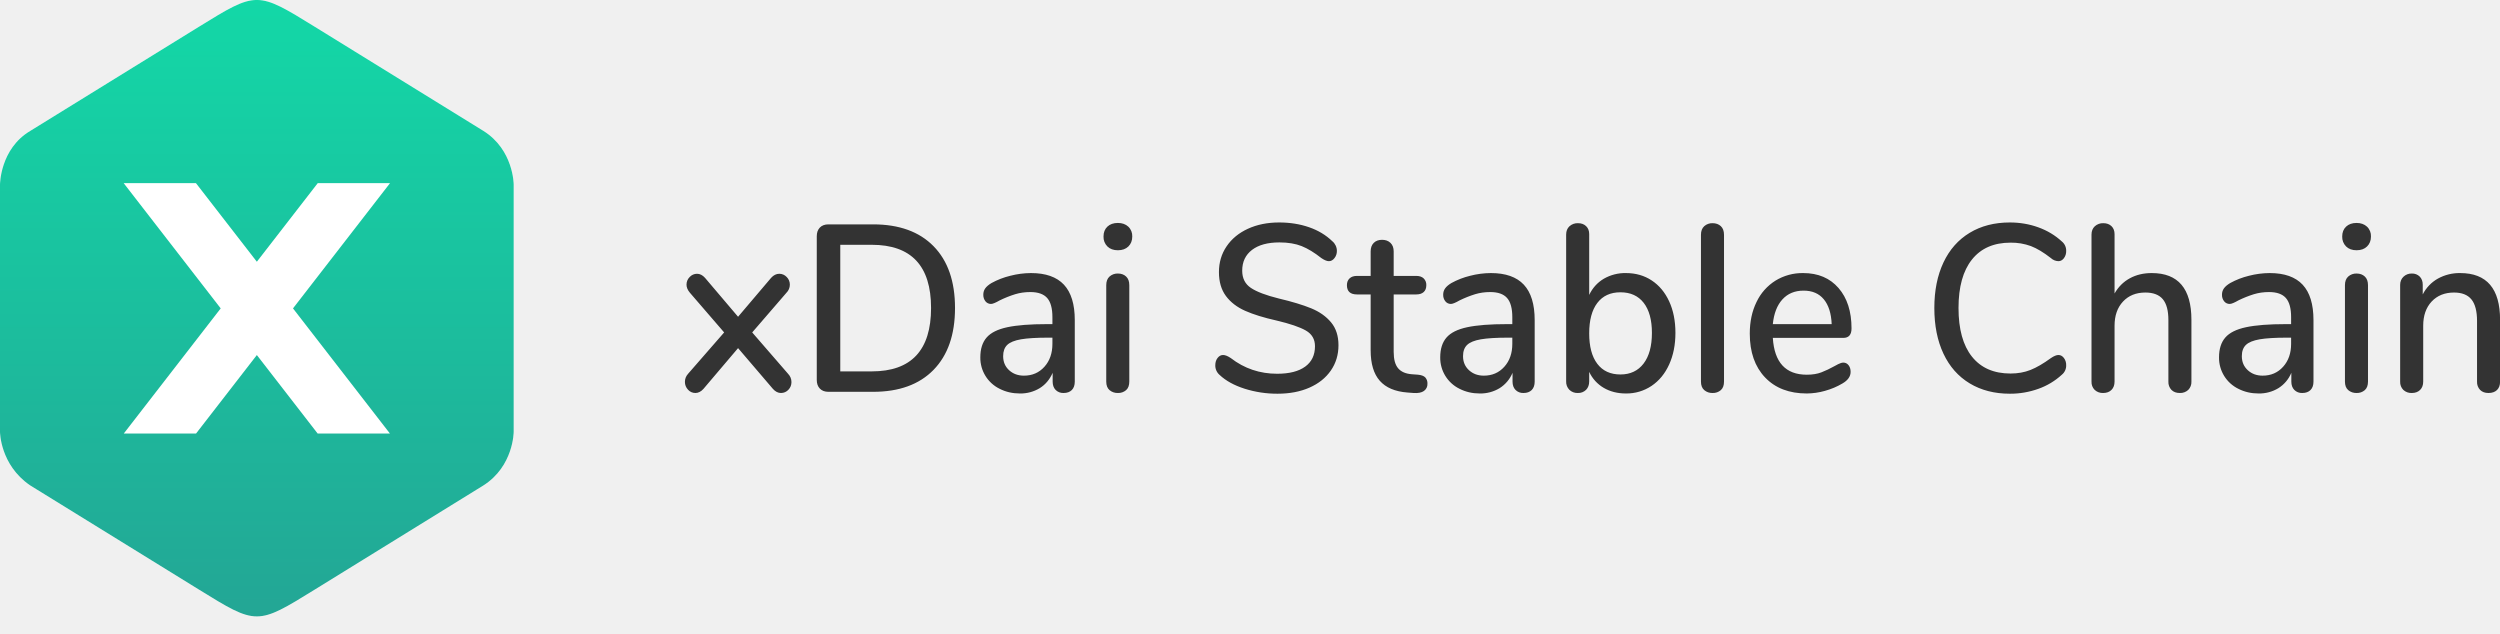
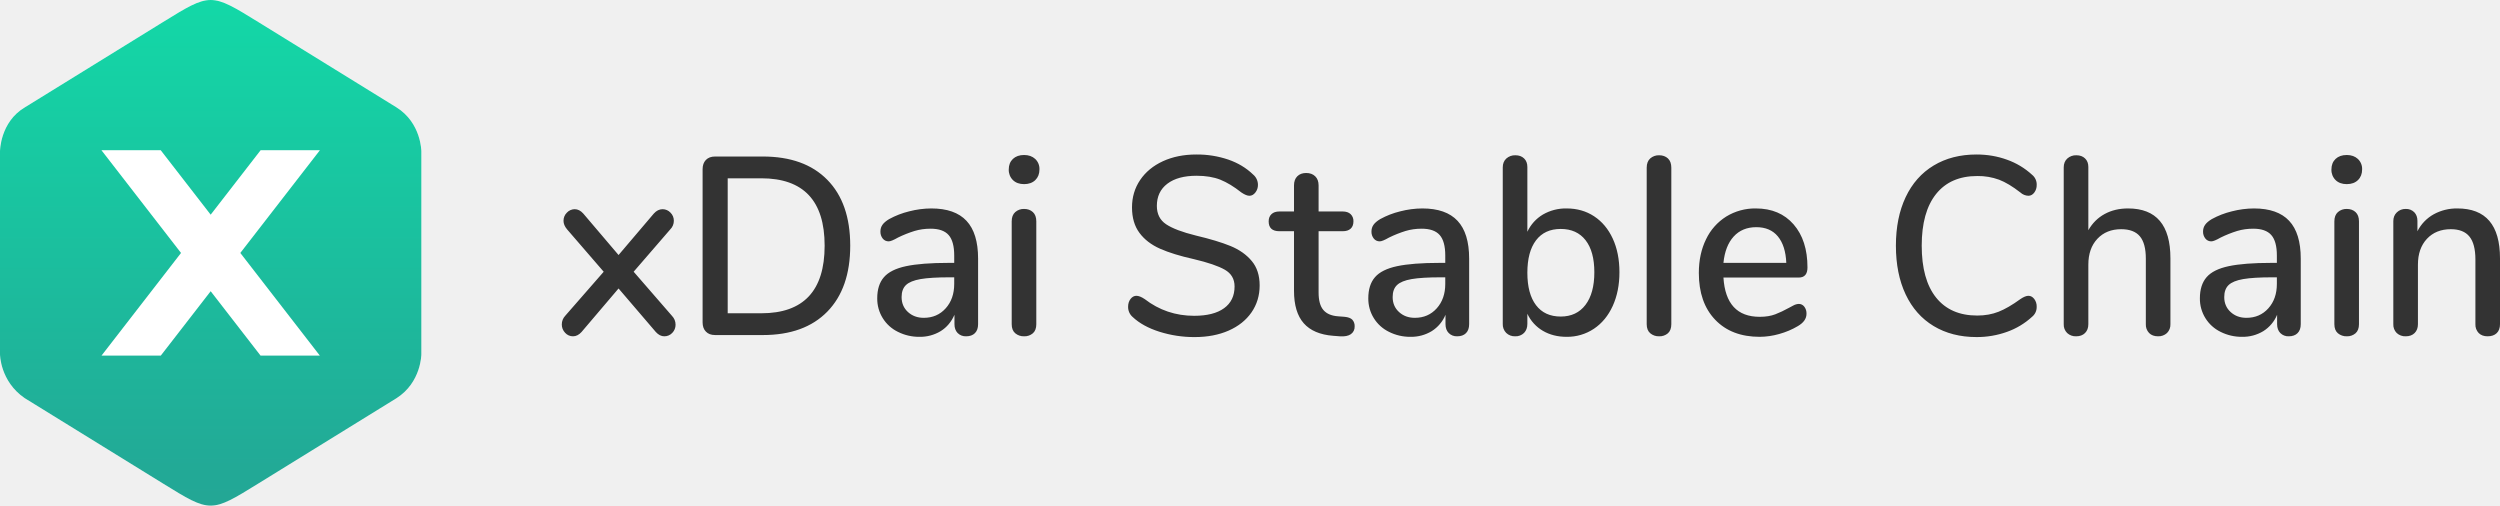
- <svg xmlns="http://www.w3.org/2000/svg" width="146" height="37">
+ <svg xmlns="http://www.w3.org/2000/svg" width="178" height="36">
  <defs>
-     <linearGradient id="a" x1="0%" x2="0%" y1="0%" y2="100%">
-       <stop offset="0%" stop-color="#13D8A7" />
-       <stop offset="100%" stop-color="#23A695" />
+     <linearGradient x1="0%" y1="0%" x2="0%" y2="100%" id="a">
+       <stop stop-color="#13D8A7" offset="0%" />
+       <stop stop-color="#23A695" offset="100%" />
    </linearGradient>
  </defs>
-   <path fill="#FFF" fill-rule="evenodd" d="M11.61 34.427c-3.062-1.89-8.985-5.546-9.856-6.085C0 27.139 0 25.219 0 25.219V10.78s0-2.089 1.77-3.137l9.84-6.076C15-.525 15-.525 18.396 1.571l9.825 6.067c1.779 1.106 1.778 3.138 1.778 3.138V25.22s.001 2.011-1.778 3.136l-9.828 6.069C15 36.522 15 36.522 11.61 34.427z" />
-   <path fill="url(#a)" d="M11.61 34.427c-3.062-1.89-8.985-5.546-9.856-6.085C0 27.139 0 25.219 0 25.219V10.78s0-2.089 1.77-3.137l9.84-6.076C15-.525 15-.525 18.396 1.571l9.825 6.067c1.779 1.106 1.778 3.138 1.778 3.138V25.22s.001 2.011-1.778 3.136l-9.828 6.069C15 36.522 15 36.522 11.61 34.427z" />
-   <path fill="#FFF" fill-rule="evenodd" d="M22.777 10.696l-5.666 7.314 5.662 7.31h-4.221L15 20.735l-3.552 4.585H7.227l5.662-7.31-5.666-7.314h4.221L15 15.285l3.556-4.589h4.221z" />
-   <path fill="#333" fill-rule="evenodd" d="M145.824 22.778c-.12.115-.286.173-.499.173-.205 0-.367-.06-.487-.18a.66.66 0 0 1-.179-.486v-3.537c0-.573-.109-.994-.327-1.262-.218-.268-.557-.402-1.019-.402-.542 0-.977.176-1.306.527-.328.352-.492.823-.492 1.415v3.259c0 .204-.06.366-.18.486s-.282.18-.487.18a.682.682 0 0 1-.493-.18.645.645 0 0 1-.186-.486V16.64c0-.194.064-.354.193-.478a.67.67 0 0 1 .486-.188.62.62 0 0 1 .467.181c.115.12.173.277.173.471v.569a2.2 2.2 0 0 1 .892-.929 2.609 2.609 0 0 1 1.293-.319c1.554 0 2.331.91 2.331 2.732v3.606c0 .213-.06.377-.18.493zm-8.2-8.163c-.257 0-.461-.074-.612-.222a.779.779 0 0 1-.227-.582c0-.241.076-.433.227-.576.151-.143.355-.215.612-.215.249 0 .451.072.607.215a.746.746 0 0 1 .233.576c0 .24-.076.434-.227.582-.151.148-.355.222-.613.222zm-3.17 8.336a.615.615 0 0 1-.466-.18c-.116-.12-.174-.282-.174-.486v-.513a1.926 1.926 0 0 1-.752.895 2.156 2.156 0 0 1-1.166.312c-.426 0-.817-.091-1.172-.271a2.015 2.015 0 0 1-1.133-1.838c0-.49.122-.876.367-1.158.244-.282.648-.483 1.212-.603s1.339-.18 2.325-.18h.306v-.403c0-.517-.102-.892-.306-1.123-.205-.231-.533-.347-.986-.347-.311 0-.604.042-.88.125a6.313 6.313 0 0 0-.905.361c-.24.138-.409.208-.507.208a.403.403 0 0 1-.326-.153.585.585 0 0 1-.127-.388c0-.139.038-.261.114-.368.075-.106.197-.21.366-.312a4.464 4.464 0 0 1 1.092-.423 4.927 4.927 0 0 1 1.213-.159c.861 0 1.503.226 1.925.679.422.453.633 1.142.633 2.067v3.592c0 .213-.058.377-.174.493-.115.115-.275.173-.479.173zm-.653-3.232h-.24c-.693 0-1.225.033-1.598.097-.373.065-.64.174-.8.326-.16.153-.24.373-.24.659 0 .333.116.606.347.818.231.213.519.319.866.319.488 0 .888-.173 1.199-.52.311-.346.466-.792.466-1.338v-.361zm-6.501 3.232c-.205 0-.367-.06-.486-.18a.657.657 0 0 1-.18-.486v-3.592c0-.555-.109-.962-.327-1.221-.217-.258-.557-.388-1.019-.388-.542 0-.977.176-1.305.527-.329.352-.493.823-.493 1.415v3.259c0 .204-.06.366-.18.486s-.282.18-.487.18a.678.678 0 0 1-.492-.18.642.642 0 0 1-.187-.486V13.7c0-.204.064-.365.193-.486a.704.704 0 0 1 .5-.18c.195 0 .353.058.473.173.12.116.18.271.18.465v3.467c.222-.388.519-.684.892-.887.373-.204.8-.305 1.279-.305 1.546 0 2.318.91 2.318 2.732v3.606a.645.645 0 0 1-.186.486.682.682 0 0 1-.493.18zm-9.885-1.137c.426 0 .815-.07 1.165-.209.351-.138.749-.369 1.193-.693.177-.12.324-.18.439-.18.125 0 .231.058.32.173a.674.674 0 0 1 .133.423.682.682 0 0 1-.253.555 3.996 3.996 0 0 1-1.372.825 4.846 4.846 0 0 1-1.665.285c-.897 0-1.679-.202-2.345-.604-.666-.402-1.177-.98-1.532-1.734-.355-.753-.533-1.643-.533-2.669 0-1.018.178-1.903.533-2.657.355-.753.866-1.331 1.532-1.733.666-.403 1.448-.604 2.345-.604.586 0 1.141.095 1.665.285.524.189.981.464 1.372.825a.682.682 0 0 1 .253.555.674.674 0 0 1-.133.423c-.089.115-.195.173-.32.173a.675.675 0 0 1-.439-.18c-.427-.333-.815-.566-1.166-.701a3.322 3.322 0 0 0-1.192-.201c-.977 0-1.728.329-2.252.985-.524.657-.786 1.6-.786 2.83 0 1.239.262 2.186.786 2.843.524.656 1.275.985 2.252.985zm-9.765-2.081h-4.117c.089 1.433.75 2.15 1.985 2.15.328 0 .613-.046.853-.139.239-.092.493-.212.759-.36.027-.019.1-.058.22-.118.12-.06.22-.09.3-.09.124 0 .226.05.306.152.08.102.12.231.12.388 0 .269-.16.495-.48.68-.311.185-.65.328-1.019.43a3.974 3.974 0 0 1-1.059.153c-1.03 0-1.843-.312-2.438-.937-.595-.624-.893-1.477-.893-2.559 0-.693.131-1.308.393-1.844a2.971 2.971 0 0 1 1.106-1.249 3.006 3.006 0 0 1 1.619-.443c.87 0 1.559.291 2.065.873.506.583.759 1.369.759 2.358 0 .37-.16.555-.479.555zm-1.14-2.254c-.279-.337-.672-.506-1.179-.506-.515 0-.928.171-1.239.513-.311.342-.497.823-.559 1.443h3.437c-.026-.629-.18-1.112-.46-1.45zm-6.494 5.472a.715.715 0 0 1-.486-.167c-.129-.11-.194-.277-.194-.499v-8.571c0-.222.065-.391.194-.507a.7.7 0 0 1 .486-.173c.195 0 .355.058.48.173.124.116.186.285.186.507v8.571c0 .222-.062.389-.186.499a.696.696 0 0 1-.48.167zm-3.564-.416a2.619 2.619 0 0 1-1.498.444c-.489 0-.92-.109-1.293-.326a2.108 2.108 0 0 1-.852-.937v.555c0 .204-.06.368-.18.493a.646.646 0 0 1-.487.187.666.666 0 0 1-.492-.187.666.666 0 0 1-.187-.493V13.7c0-.204.064-.365.193-.486a.704.704 0 0 1 .5-.18c.195 0 .353.058.473.173.12.116.18.271.18.465v3.551c.195-.407.479-.722.852-.944a2.489 2.489 0 0 1 1.293-.332c.568 0 1.07.143 1.505.43.435.286.775.693 1.019 1.22.244.527.367 1.142.367 1.845 0 .693-.123 1.308-.367 1.845-.244.536-.586.952-1.026 1.248zm-.459-4.848c-.32-.411-.773-.617-1.359-.617s-1.037.208-1.352.624c-.316.416-.473 1.008-.473 1.776 0 .767.157 1.359.473 1.775.315.416.766.624 1.352.624.577 0 1.028-.213 1.352-.638.324-.425.486-1.022.486-1.789 0-.758-.16-1.343-.479-1.755zm-7.021 5.264a.615.615 0 0 1-.466-.18c-.116-.12-.174-.282-.174-.486v-.513a1.926 1.926 0 0 1-.752.895 2.156 2.156 0 0 1-1.166.312c-.426 0-.817-.091-1.172-.271a2.015 2.015 0 0 1-1.133-1.838c0-.49.122-.876.367-1.158.244-.282.648-.483 1.212-.603s1.339-.18 2.325-.18h.306v-.403c0-.517-.102-.892-.306-1.123-.205-.231-.533-.347-.986-.347-.311 0-.604.042-.879.125a6.276 6.276 0 0 0-.906.361c-.24.138-.409.208-.507.208a.403.403 0 0 1-.326-.153.585.585 0 0 1-.127-.388c0-.139.038-.261.114-.368.075-.106.197-.21.366-.312a4.464 4.464 0 0 1 1.092-.423 4.927 4.927 0 0 1 1.213-.159c.861 0 1.503.226 1.925.679.422.453.633 1.142.633 2.067v3.592c0 .213-.058.377-.173.493-.116.115-.276.173-.48.173zm-.653-3.232h-.24c-.692 0-1.225.033-1.598.097-.373.065-.64.174-.8.326-.16.153-.24.373-.24.659 0 .333.116.606.347.818.231.213.519.319.866.319.488 0 .888-.173 1.199-.52.311-.346.466-.792.466-1.338v-.361zm-6.668 1.789c.173.204.438.319.793.347l.373.028c.195.019.335.072.42.159a.512.512 0 0 1 .126.368.486.486 0 0 1-.206.423c-.138.097-.34.136-.606.118l-.36-.028c-.72-.055-1.257-.284-1.612-.686-.356-.403-.533-.997-.533-1.783v-3.259h-.799c-.391 0-.587-.18-.587-.541 0-.166.051-.298.154-.395.102-.097.246-.146.433-.146h.799v-1.429c0-.212.06-.379.18-.499s.282-.18.486-.18c.204 0 .368.06.493.18.124.12.186.287.186.499v1.429h1.319c.187 0 .331.049.433.146a.52.52 0 0 1 .154.395c0 .176-.052.31-.154.402-.102.093-.246.139-.433.139h-1.319v3.356c0 .435.087.754.26.957zm-6.974-4.077c.781.185 1.414.377 1.898.575.484.199.871.472 1.159.819.289.346.433.793.433 1.338 0 .555-.149 1.047-.446 1.477-.298.43-.715.763-1.252.999-.538.236-1.157.354-1.859.354a6.297 6.297 0 0 1-1.925-.292c-.608-.194-1.095-.462-1.459-.804a.722.722 0 0 1-.253-.569c0-.166.044-.307.133-.423.089-.115.196-.173.32-.173s.275.06.453.18c.79.61 1.692.915 2.705.915.71 0 1.256-.138 1.638-.416.382-.277.573-.674.573-1.192 0-.407-.178-.712-.533-.916-.355-.203-.924-.397-1.705-.582-.746-.167-1.359-.356-1.839-.569-.479-.213-.855-.502-1.125-.867-.271-.365-.407-.83-.407-1.394s.149-1.066.447-1.505c.297-.439.712-.781 1.245-1.026.533-.245 1.141-.368 1.825-.368.631 0 1.213.093 1.746.278.533.185.986.457 1.359.818a.735.735 0 0 1 .266.569.661.661 0 0 1-.14.416c-.093.12-.202.18-.326.18-.116 0-.262-.06-.44-.18-.409-.324-.793-.557-1.152-.701-.36-.143-.793-.215-1.299-.215-.684 0-1.217.146-1.599.437-.382.292-.573.696-.573 1.214 0 .444.169.779.506 1.005.338.227.88.433 1.626.618zm-9.392-2.816c-.258 0-.462-.074-.613-.222a.779.779 0 0 1-.227-.582c0-.241.076-.433.227-.576.151-.143.355-.215.613-.215.248 0 .45.072.606.215a.746.746 0 0 1 .233.576c0 .24-.076.434-.226.582-.152.148-.356.222-.613.222zm-3.171 8.336a.616.616 0 0 1-.466-.18c-.116-.12-.173-.282-.173-.486v-.513c-.169.388-.42.687-.753.895a2.156 2.156 0 0 1-1.166.312c-.426 0-.817-.091-1.172-.271a2.015 2.015 0 0 1-1.133-1.838c0-.49.122-.876.367-1.158.244-.282.648-.483 1.212-.603s1.339-.18 2.325-.18h.306v-.403c0-.517-.102-.892-.306-1.123-.205-.231-.533-.347-.986-.347-.311 0-.604.042-.879.125a6.276 6.276 0 0 0-.906.361c-.24.138-.409.208-.506.208a.404.404 0 0 1-.327-.153.59.59 0 0 1-.126-.388c0-.139.037-.261.113-.368.075-.106.197-.21.366-.312a4.456 4.456 0 0 1 1.093-.423 4.913 4.913 0 0 1 1.212-.159c.861 0 1.503.226 1.925.679.422.453.633 1.142.633 2.067v3.592c0 .213-.058.377-.173.493-.116.115-.276.173-.48.173zm-.653-3.232h-.24c-.692 0-1.225.033-1.598.097-.373.065-.64.174-.8.326-.159.153-.239.373-.239.659 0 .333.115.606.346.818.231.213.52.319.866.319.488 0 .888-.173 1.199-.52.311-.346.466-.792.466-1.338v-.361zM50.99 22.882h-2.611c-.213 0-.38-.063-.5-.188-.12-.124-.18-.293-.18-.506v-8.391c0-.213.06-.382.18-.507.12-.124.287-.187.5-.187h2.611c1.519 0 2.696.426 3.53 1.276.835.851 1.253 2.053 1.253 3.607 0 1.553-.418 2.757-1.253 3.613-.834.855-2.011 1.283-3.53 1.283zm-.08-8.586h-1.838v7.393h1.838c2.309 0 3.464-1.235 3.464-3.703 0-2.46-1.155-3.69-3.464-3.69zm-4.689 8.017c0 .176-.06.326-.18.451a.583.583 0 0 1-.433.187c-.169 0-.325-.079-.466-.236l-2.039-2.385-2.025 2.385c-.142.157-.298.236-.466.236a.57.57 0 0 1-.433-.194.652.652 0 0 1-.18-.458c0-.176.062-.333.187-.472l2.104-2.413-1.998-2.316c-.133-.157-.2-.314-.2-.472 0-.175.062-.326.187-.451a.587.587 0 0 1 .426-.187c.169 0 .324.079.466.236l1.932 2.275 1.932-2.275c.142-.157.302-.236.48-.236a.59.59 0 0 1 .426.187.618.618 0 0 1 .186.451.664.664 0 0 1-.199.472l-1.999 2.316 2.092 2.413c.133.139.2.301.2.486zm19.064-6.339c.195 0 .355.058.479.174.125.115.187.284.187.506v5.631c0 .222-.062.389-.187.499a.692.692 0 0 1-.479.167.72.72 0 0 1-.487-.167c-.128-.11-.193-.277-.193-.499v-5.631c0-.222.065-.391.193-.506a.7.7 0 0 1 .487-.174zm72.339 0c.196 0 .356.058.48.174.124.115.187.284.187.506v5.631c0 .222-.063.389-.187.499a.693.693 0 0 1-.48.167.719.719 0 0 1-.486-.167c-.129-.11-.193-.277-.193-.499v-5.631c0-.222.064-.391.193-.506a.7.7 0 0 1 .486-.174z" />
+   <g fill="none" fill-rule="evenodd">
+     <path d="M11.61 34.427c-3.062-1.89-8.985-5.546-9.856-6.085C0 27.139 0 25.219 0 25.219V10.78s0-2.089 1.77-3.137l9.84-6.076C15-.525 15-.525 18.396 1.571l9.825 6.067c1.779 1.106 1.778 3.138 1.778 3.138V25.22s.001 2.011-1.778 3.136l-9.828 6.069C15 36.522 15 36.522 11.61 34.427z" fill="#FFF" />
+     <path d="M11.61 35.429c-3.062-1.89-8.985-5.546-9.856-6.085C0 28.14 0 26.22 0 26.22V11.78s0-2.088 1.77-3.136l9.84-6.076C15 .477 15 .477 18.396 2.573l9.825 6.067c1.779 1.106 1.778 3.138 1.778 3.138v14.444s.001 2.01-1.778 3.136l-9.828 6.069C15 37.524 15 37.524 11.61 35.429z" fill="url(#a)" fill-rule="nonzero" transform="translate(0 -1)" />
+     <path fill="#FFF" d="M22.777 10.696l-5.666 7.314 5.662 7.31h-4.221L15 20.735l-3.552 4.585H7.227l5.662-7.31-5.666-7.314h4.221L15 15.285l3.556-4.589z" />
+     <path d="M177.766 23.72c-.157.15-.373.225-.65.225-.267 0-.478-.078-.634-.234a.857.857 0 0 1-.233-.631v-4.598c0-.745-.142-1.292-.426-1.64-.283-.349-.725-.523-1.326-.523-.706 0-1.272.229-1.7.685-.427.458-.64 1.07-.64 1.84v4.236c0 .265-.079.475-.235.631-.156.156-.367.234-.634.234a.889.889 0 0 1-.642-.234.838.838 0 0 1-.242-.631v-7.338c0-.252.083-.46.251-.621a.873.873 0 0 1 .633-.245.808.808 0 0 1 .608.235c.15.156.225.36.225.613v.74c.258-.51.662-.93 1.161-1.208a3.4 3.4 0 0 1 1.683-.415c2.023 0 3.035 1.183 3.035 3.551v4.688c0 .276-.078.49-.234.64zM167.09 13.11c-.335 0-.6-.097-.797-.289-.2-.2-.307-.474-.296-.756 0-.314.1-.563.296-.75.197-.185.462-.279.797-.279.324 0 .587.094.79.28a.969.969 0 0 1 .303.749c0 .312-.099.564-.295.756-.197.192-.462.289-.798.289zm-4.127 10.835a.801.801 0 0 1-.607-.234c-.15-.156-.226-.366-.226-.631v-.667c-.198.48-.54.886-.98 1.163a2.81 2.81 0 0 1-1.517.406 3.331 3.331 0 0 1-1.526-.353 2.619 2.619 0 0 1-1.475-2.389c0-.637.159-1.138.478-1.505.318-.367.844-.628 1.578-.784.734-.156 1.743-.234 3.026-.234h.399v-.524c0-.672-.133-1.16-.399-1.46-.266-.3-.693-.45-1.283-.45-.405 0-.786.054-1.146.162a8.226 8.226 0 0 0-1.178.47c-.312.179-.532.27-.66.27a.525.525 0 0 1-.424-.2.76.76 0 0 1-.166-.503c0-.181.05-.34.149-.479.097-.138.256-.273.476-.405.448-.245.926-.43 1.422-.55a6.423 6.423 0 0 1 1.579-.207c1.12 0 1.957.294 2.506.883.55.589.824 1.484.824 2.687v4.669c0 .276-.075.49-.227.64-.15.15-.358.225-.623.225zm-.85-4.2h-.313c-.902 0-1.594.042-2.08.125-.486.085-.833.226-1.041.424-.209.199-.313.485-.313.857 0 .432.151.787.452 1.063.3.277.676.415 1.127.415.636 0 1.156-.225 1.561-.676.405-.45.607-1.03.607-1.74v-.469zm-8.463 4.2c-.267 0-.478-.078-.633-.234a.853.853 0 0 1-.234-.631v-4.67c0-.72-.142-1.25-.426-1.587-.283-.335-.725-.504-1.327-.504-.705 0-1.271.229-1.698.685-.429.458-.642 1.07-.642 1.84v4.236c0 .265-.078.475-.235.631-.156.156-.367.234-.634.234a.883.883 0 0 1-.64-.234.834.834 0 0 1-.244-.631V11.92c0-.265.084-.474.252-.631a.917.917 0 0 1 .65-.234c.254 0 .46.075.616.224.157.151.235.353.235.605v4.507c.289-.505.675-.89 1.16-1.153.487-.266 1.042-.397 1.666-.397 2.013 0 3.018 1.183 3.018 3.551v4.688a.838.838 0 0 1-.243.631.889.889 0 0 1-.641.234zm-12.869-1.478c.555 0 1.061-.09 1.517-.271.457-.18.975-.48 1.553-.901.23-.156.422-.234.571-.234.163 0 .301.075.417.225.118.158.18.352.173.55a.886.886 0 0 1-.33.721 5.204 5.204 0 0 1-1.785 1.072 6.317 6.317 0 0 1-2.168.37c-1.168 0-2.186-.262-3.053-.784-.867-.523-1.532-1.274-1.994-2.254-.462-.979-.694-2.136-.694-3.47 0-1.323.232-2.473.694-3.453.462-.979 1.127-1.73 1.994-2.253.867-.524 1.885-.785 3.053-.785.763 0 1.485.123 2.168.37a5.204 5.204 0 0 1 1.786 1.073c.217.175.34.442.33.721a.875.875 0 0 1-.174.55c-.116.15-.254.225-.417.225a.88.88 0 0 1-.571-.234c-.556-.433-1.061-.736-1.518-.911a4.33 4.33 0 0 0-1.552-.261c-1.272 0-2.25.427-2.932 1.28-.682.854-1.023 2.08-1.023 3.679 0 1.61.341 2.841 1.023 3.695.683.853 1.66 1.28 2.932 1.28zm-12.712-2.705h-5.36c.116 1.863.977 2.795 2.584 2.795.427 0 .798-.06 1.11-.18.312-.12.643-.276.989-.469a3.14 3.14 0 0 1 .286-.153.922.922 0 0 1 .39-.117c.162 0 .295.065.4.198a.79.79 0 0 1 .155.504c0 .35-.208.643-.624.884-.405.24-.847.426-1.327.559a5.18 5.18 0 0 1-1.379.199c-1.34 0-2.399-.406-3.174-1.218-.774-.811-1.162-1.92-1.162-3.327 0-.9.17-1.7.512-2.397a3.864 3.864 0 0 1 1.44-1.623 3.918 3.918 0 0 1 2.107-.576c1.133 0 2.03.378 2.688 1.135.659.758.988 1.78.988 3.065 0 .48-.208.721-.623.721zm-1.484-2.93c-.363-.438-.875-.657-1.535-.657-.67 0-1.208.222-1.613.667-.405.444-.647 1.07-.728 1.875h4.475c-.034-.817-.235-1.445-.6-1.885zm-8.454 7.113a.932.932 0 0 1-.633-.217c-.168-.143-.253-.36-.253-.648V11.938c0-.288.085-.508.253-.659a.912.912 0 0 1 .633-.224c.254 0 .462.075.625.224.161.151.242.37.242.66v11.14c0 .29-.081.506-.242.65a.907.907 0 0 1-.625.216zm-4.64-.54a3.413 3.413 0 0 1-1.95.577c-.637 0-1.198-.142-1.683-.424a2.742 2.742 0 0 1-1.11-1.218v.721c0 .266-.078.479-.234.641a.842.842 0 0 1-.634.243.868.868 0 0 1-.64-.243.865.865 0 0 1-.244-.64V11.92c0-.265.083-.474.251-.631a.917.917 0 0 1 .651-.234c.254 0 .46.075.616.224.156.151.234.353.234.605V16.5a2.8 2.8 0 0 1 1.11-1.227 3.244 3.244 0 0 1 1.683-.432c.74 0 1.393.186 1.96.559.565.372 1.008.9 1.326 1.586.317.685.477 1.484.477 2.398 0 .9-.16 1.7-.477 2.398-.318.697-.763 1.238-1.336 1.623zm-.598-6.302c-.416-.534-1.006-.802-1.769-.802-.763 0-1.35.27-1.76.81-.411.542-.616 1.311-.616 2.31 0 .996.205 1.766.616 2.307.41.54.997.81 1.76.81.751 0 1.339-.276 1.76-.828.422-.553.633-1.329.633-2.326 0-.985-.208-1.746-.624-2.281zm-9.14 6.842a.801.801 0 0 1-.606-.234c-.151-.156-.227-.366-.227-.631v-.667c-.198.48-.54.886-.979 1.163a2.81 2.81 0 0 1-1.518.406 3.331 3.331 0 0 1-1.525-.353 2.619 2.619 0 0 1-1.475-2.389c0-.637.158-1.138.477-1.505.318-.367.844-.628 1.578-.784.734-.156 1.743-.234 3.027-.234h.398v-.524c0-.672-.133-1.16-.398-1.46-.267-.3-.694-.45-1.284-.45-.405 0-.786.054-1.144.162-.405.126-.8.283-1.18.47-.312.179-.532.27-.66.27a.525.525 0 0 1-.424-.2.76.76 0 0 1-.165-.503c0-.181.05-.34.148-.479.098-.138.257-.273.477-.405.447-.245.925-.43 1.421-.55a6.423 6.423 0 0 1 1.58-.207c1.12 0 1.956.294 2.505.883.55.589.824 1.484.824 2.687v4.669c0 .276-.075.49-.225.64-.15.15-.36.225-.625.225zm-.85-4.2h-.312c-.901 0-1.595.042-2.08.125-.486.085-.834.226-1.042.424-.208.199-.312.485-.312.857 0 .432.15.787.451 1.063.301.277.676.415 1.128.415.635 0 1.156-.225 1.56-.676.405-.45.607-1.03.607-1.74v-.469zm-8.68 2.325c.225.265.57.414 1.032.45l.486.037c.253.025.436.094.546.207a.665.665 0 0 1 .164.478.631.631 0 0 1-.268.55c-.18.126-.442.177-.789.153l-.468-.036c-.938-.072-1.637-.37-2.099-.892-.463-.524-.694-1.296-.694-2.317v-4.237h-1.04c-.509 0-.764-.234-.764-.703 0-.216.066-.387.2-.513.133-.126.32-.19.564-.19h1.04v-1.858c0-.275.078-.492.235-.648.156-.156.367-.234.632-.234.266 0 .48.078.642.234.161.156.242.373.242.648v1.858h1.717c.244 0 .431.064.564.19.137.135.21.321.2.513 0 .229-.067.403-.2.523s-.32.18-.564.18h-1.717v4.363c0 .565.113.98.339 1.244zm-9.08-5.3c1.017.24 1.842.49 2.472.747.63.26 1.133.614 1.508 1.065.377.45.564 1.03.564 1.74 0 .72-.194 1.36-.58 1.92-.388.558-.931.991-1.63 1.298-.7.307-1.507.46-2.42.46a8.209 8.209 0 0 1-2.506-.38c-.792-.252-1.426-.6-1.9-1.045a.938.938 0 0 1-.33-.74c0-.215.058-.398.174-.55.116-.149.255-.224.417-.224.16 0 .358.078.59.234 1.028.793 2.202 1.19 3.52 1.19.925 0 1.636-.18 2.133-.541.497-.36.746-.877.746-1.55 0-.529-.232-.925-.694-1.19-.462-.264-1.203-.517-2.22-.757-.97-.217-1.769-.463-2.394-.74-.623-.277-1.113-.652-1.464-1.127-.353-.474-.53-1.079-.53-1.812 0-.733.194-1.385.582-1.956.387-.57.927-1.015 1.62-1.334.695-.318 1.486-.478 2.377-.478a6.9 6.9 0 0 1 2.273.361c.693.24 1.283.594 1.769 1.064.22.182.347.453.346.74a.858.858 0 0 1-.182.54c-.121.156-.263.234-.425.234-.15 0-.34-.078-.572-.234-.533-.421-1.033-.724-1.5-.911-.469-.186-1.032-.28-1.691-.28-.89 0-1.585.19-2.082.568-.497.38-.746.905-.746 1.578 0 .578.22 1.013.659 1.307.44.295 1.146.563 2.117.803zm-12.226-3.66c-.336 0-.601-.097-.798-.289-.2-.2-.307-.474-.296-.756 0-.314.1-.563.296-.75.197-.185.462-.279.798-.279.323 0 .586.094.789.28a.969.969 0 0 1 .303.749c0 .312-.099.564-.294.756-.198.192-.463.289-.798.289zM68.79 23.945a.803.803 0 0 1-.607-.234c-.15-.156-.225-.366-.225-.631v-.667c-.22.504-.547.893-.98 1.163a2.81 2.81 0 0 1-1.518.406 3.331 3.331 0 0 1-1.526-.353 2.619 2.619 0 0 1-1.475-2.389c0-.637.159-1.138.478-1.505.318-.367.843-.628 1.578-.784.734-.156 1.743-.234 3.026-.234h.399v-.524c0-.672-.133-1.16-.399-1.46-.266-.3-.693-.45-1.283-.45-.405 0-.786.054-1.144.162-.405.126-.8.283-1.18.47-.312.179-.532.27-.659.27a.526.526 0 0 1-.425-.2.766.766 0 0 1-.164-.503c0-.181.048-.34.147-.479.097-.138.256-.273.476-.405.448-.245.927-.43 1.423-.55a6.405 6.405 0 0 1 1.578-.207c1.12 0 1.957.294 2.506.883.55.589.824 1.484.824 2.687v4.669c0 .276-.075.49-.225.64-.151.15-.36.225-.625.225zm-.85-4.2h-.313c-.9 0-1.594.042-2.08.125-.486.085-.833.226-1.041.424-.207.199-.312.485-.312.857 0 .432.15.787.45 1.063.302.277.678.415 1.128.415.636 0 1.156-.225 1.561-.676.405-.45.607-1.03.607-1.74v-.469zm-13.632 4.11H50.91c-.277 0-.494-.081-.65-.244-.157-.16-.235-.38-.235-.657V12.046c0-.276.078-.496.234-.659.157-.16.374-.243.651-.243h3.4c1.977 0 3.51.554 4.595 1.659 1.087 1.106 1.631 2.669 1.631 4.689 0 2.018-.544 3.583-1.631 4.696-1.086 1.111-2.618 1.668-4.596 1.668zm-.104-11.16h-2.392v9.61h2.392c3.006 0 4.51-1.605 4.51-4.813 0-3.198-1.504-4.797-4.51-4.797zM48.1 23.116a.815.815 0 0 1-.234.586.76.76 0 0 1-.564.243c-.22 0-.423-.102-.607-.306l-2.654-3.1-2.636 3.1c-.185.204-.388.306-.607.306a.743.743 0 0 1-.564-.252.847.847 0 0 1-.234-.595.89.89 0 0 1 .244-.614l2.739-3.136-2.601-3.01c-.174-.205-.26-.409-.26-.614a.8.8 0 0 1 .243-.587.765.765 0 0 1 .554-.243c.22 0 .422.103.607.307l2.515 2.957 2.515-2.957c.185-.204.393-.307.625-.307.21.002.41.09.555.243a.803.803 0 0 1 .242.587c-.001.23-.094.452-.26.613l-2.602 3.01 2.724 3.137c.173.18.26.392.26.632zm24.818-8.24c.254 0 .462.076.624.226.162.15.243.37.243.658v7.32c0 .288-.08.505-.243.648a.902.902 0 0 1-.624.217.938.938 0 0 1-.634-.217c-.167-.143-.251-.36-.251-.648v-7.32c0-.288.084-.508.251-.658a.912.912 0 0 1 .634-.226zm94.173 0c.255 0 .463.076.625.226.161.15.243.37.243.658v7.32c0 .288-.082.505-.243.648a.903.903 0 0 1-.625.217.937.937 0 0 1-.633-.217c-.168-.143-.251-.36-.251-.648v-7.32c0-.288.083-.508.251-.658a.912.912 0 0 1 .633-.226z" fill="#333" />
+   </g>
</svg>
